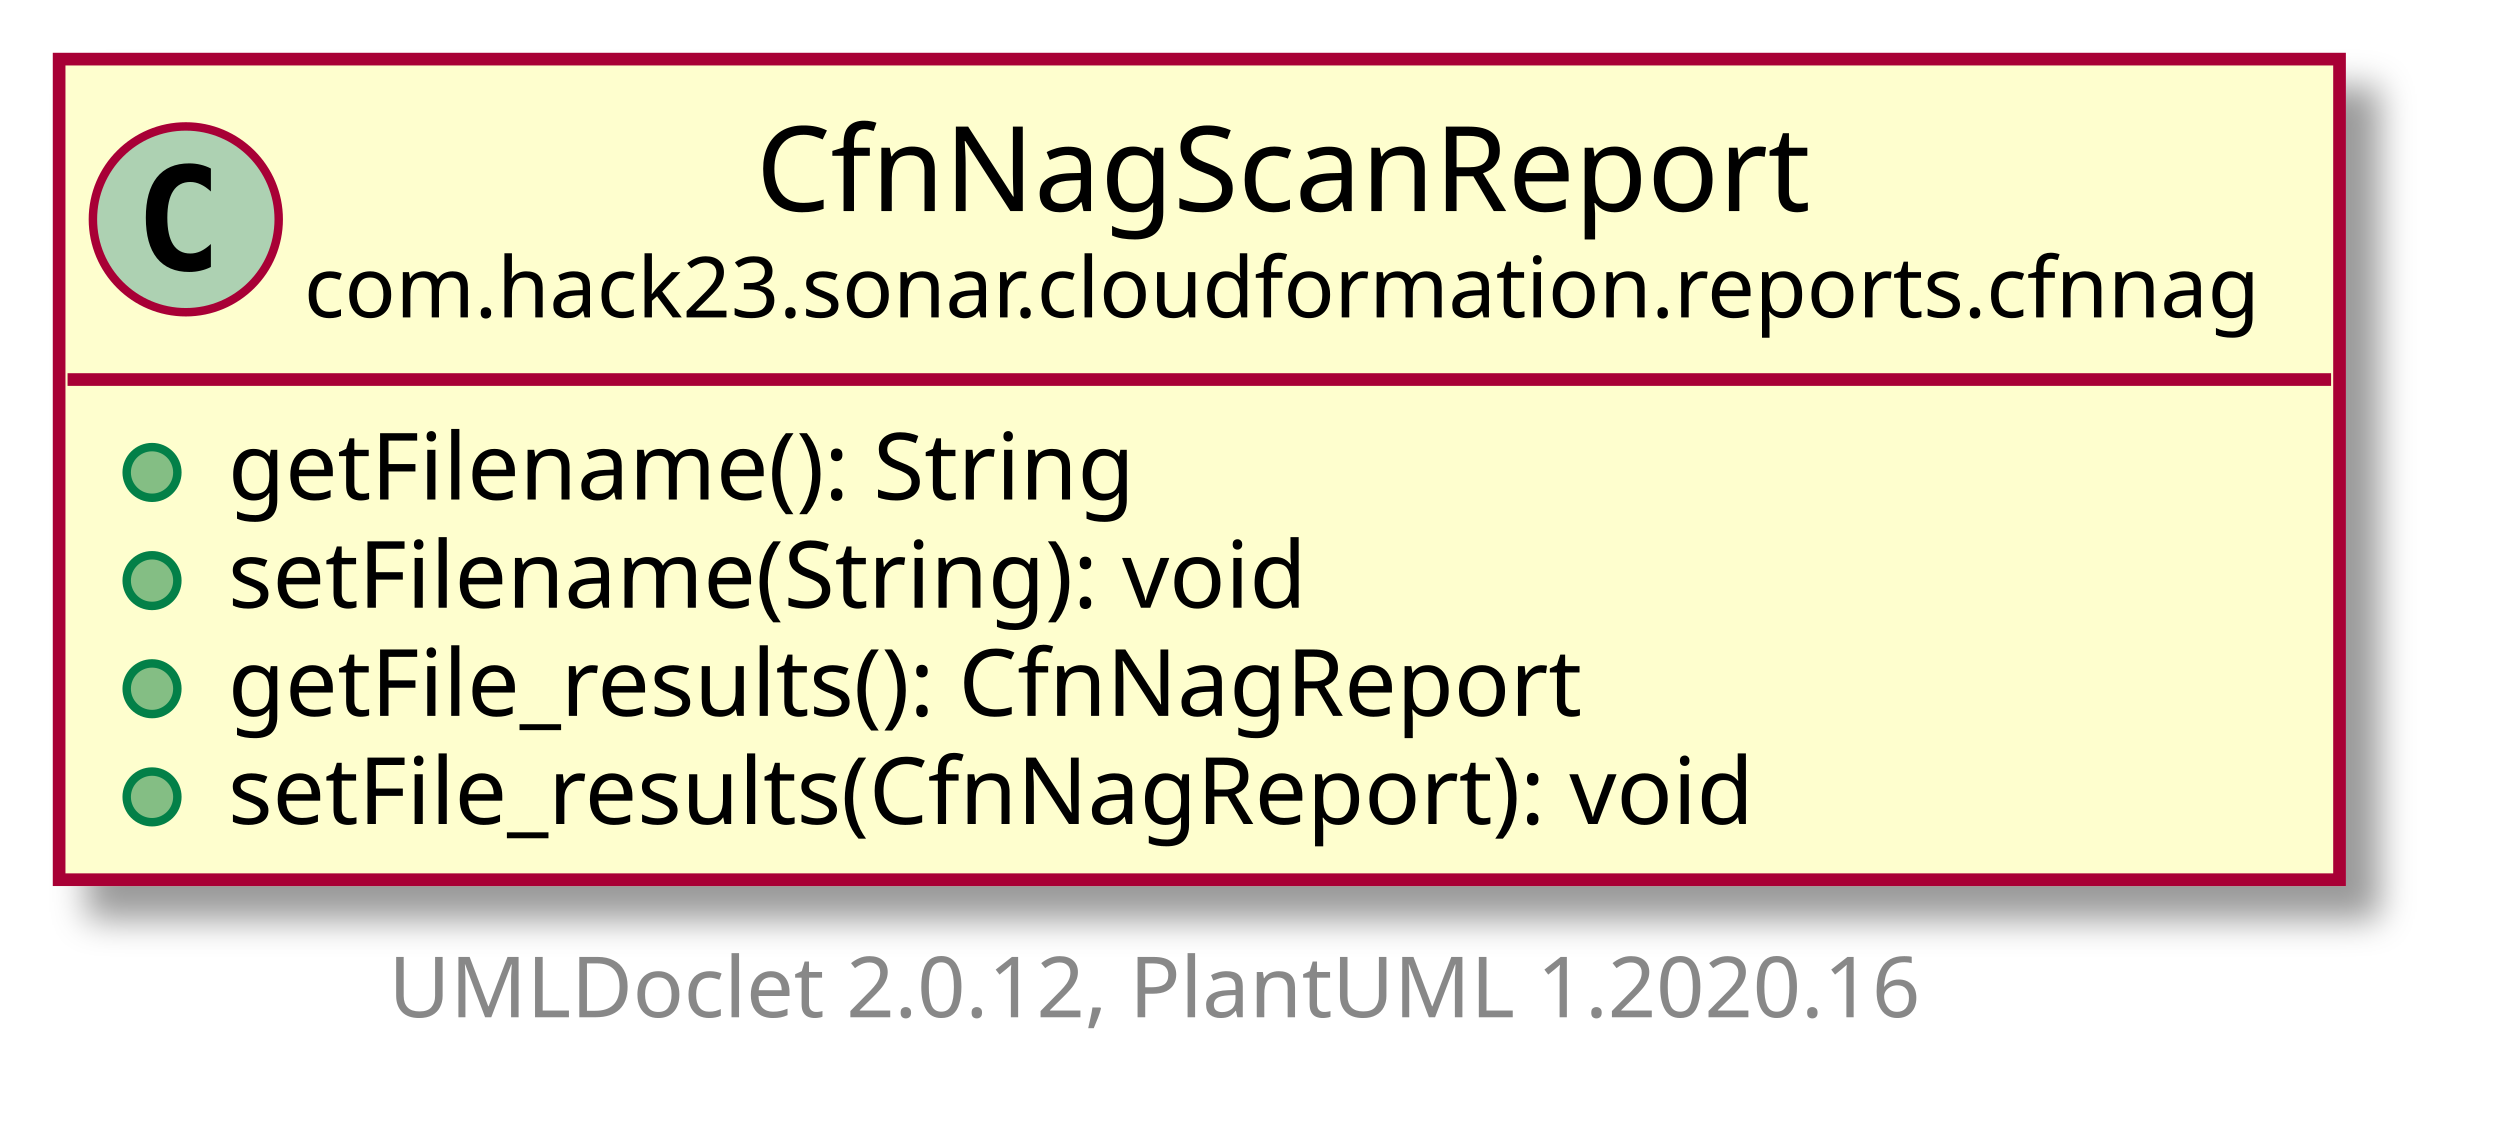
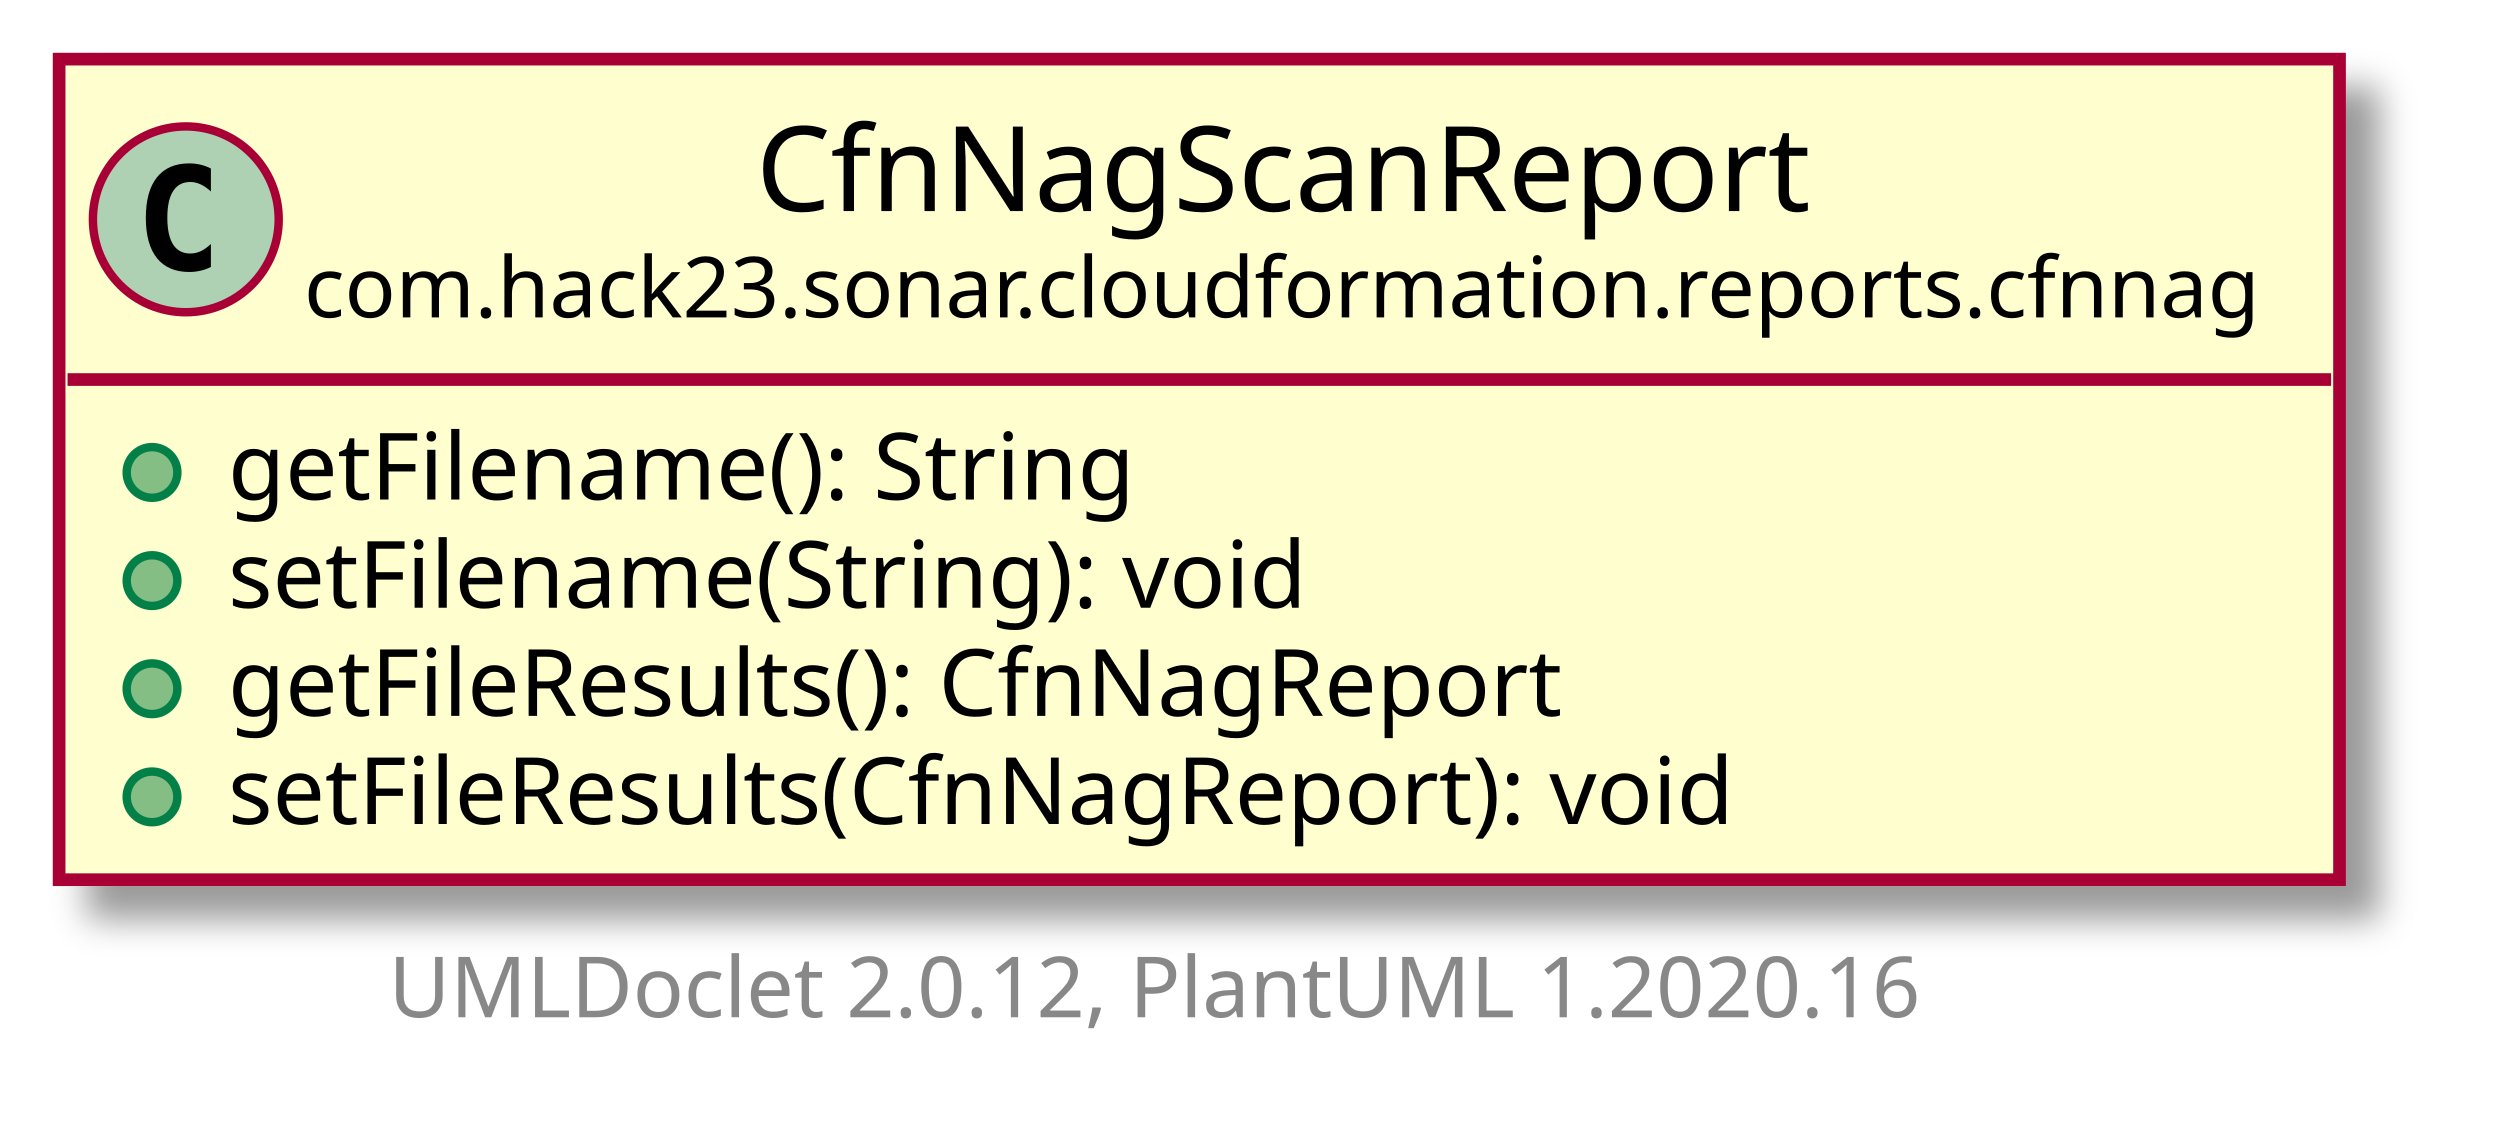
<svg xmlns="http://www.w3.org/2000/svg" xmlns:xlink="http://www.w3.org/1999/xlink" contentScriptType="application/ecmascript" contentStyleType="text/css" height="133px" preserveAspectRatio="none" style="width:296px;height:133px;" version="1.1" viewBox="0 0 296 133" width="296px" zoomAndPan="magnify">
  <defs>
-     <filter height="300%" id="f2l3e965k32ov" width="300%" x="-1" y="-1">
+     <filter height="300%" id="fn2t52jfidqbb" width="300%" x="-1" y="-1">
      <feGaussianBlur result="blurOut" stdDeviation="2.0" />
      <feColorMatrix in="blurOut" result="blurOut2" type="matrix" values="0 0 0 0 0 0 0 0 0 0 0 0 0 0 0 0 0 0 .4 0" />
      <feOffset dx="4.0" dy="4.0" in="blurOut2" result="blurOut3" />
      <feBlend in="SourceGraphic" in2="blurOut3" mode="normal" />
    </filter>
  </defs>
  <g>
    <a href="CfnNagScanReport.html" target="_top" title="CfnNagScanReport.html" xlink:actuate="onRequest" xlink:href="CfnNagScanReport.html" xlink:show="new" xlink:title="CfnNagScanReport.html" xlink:type="simple">
-       <rect codeLine="5" fill="#FEFECE" filter="url(#f2l3e965k32ov)" height="97.156" id="com.hack23.sonar.cloudformation.reports.cfnnag.CfnNagScanReport" style="stroke: #A80036; stroke-width: 1.5;" width="270" x="7" y="7" />
+       <rect codeLine="5" fill="#FEFECE" filter="url(#fn2t52jfidqbb)" height="97.156" id="com.hack23.sonar.cloudformation.reports.cfnnag.CfnNagScanReport" style="stroke: #A80036; stroke-width: 1.5;" width="270" x="7" y="7" />
      <ellipse cx="22" cy="25.969" fill="#ADD1B2" rx="11" ry="11" style="stroke: #A80036; stroke-width: 1.0;" />
      <path d="M24.969,31.609 Q24.391,31.906 23.75,32.047 Q23.109,32.203 22.406,32.203 Q19.906,32.203 18.578,30.562 Q17.266,28.906 17.266,25.781 Q17.266,22.656 18.578,21 Q19.906,19.344 22.406,19.344 Q23.109,19.344 23.75,19.5 Q24.406,19.656 24.969,19.953 L24.969,22.672 Q24.344,22.094 23.75,21.828 Q23.156,21.547 22.531,21.547 Q21.188,21.547 20.5,22.625 Q19.812,23.688 19.812,25.781 Q19.812,27.875 20.5,28.953 Q21.188,30.016 22.531,30.016 Q23.156,30.016 23.75,29.75 Q24.344,29.469 24.969,28.891 L24.969,31.609 Z " />
      <text fill="#000000" font-family="sans-serif" font-size="14" lengthAdjust="spacingAndGlyphs" textLength="131" x="89.5" y="24.995">CfnNagScanReport</text>
      <text fill="#000000" font-family="sans-serif" font-size="10" lengthAdjust="spacingAndGlyphs" textLength="238" x="36" y="37.579">com.hack23.sonar.cloudformation.reports.cfnnag</text>
      <line style="stroke: #A80036; stroke-width: 1.5;" x1="8" x2="276" y1="44.938" y2="44.938" />
      <ellipse cx="18" cy="55.938" fill="#84BE84" rx="3" ry="3" style="stroke: #038048; stroke-width: 1.0;" />
      <text fill="#000000" font-family="sans-serif" font-size="11" lengthAdjust="spacingAndGlyphs" textLength="119" x="27" y="59.148">getFilename(): String</text>
      <ellipse cx="18" cy="68.742" fill="#84BE84" rx="3" ry="3" style="stroke: #038048; stroke-width: 1.0;" />
      <text fill="#000000" font-family="sans-serif" font-size="11" lengthAdjust="spacingAndGlyphs" textLength="142" x="27" y="71.953">setFilename(String): void</text>
      <ellipse cx="18" cy="81.547" fill="#84BE84" rx="3" ry="3" style="stroke: #038048; stroke-width: 1.0;" />
-       <text fill="#000000" font-family="sans-serif" font-size="11" lengthAdjust="spacingAndGlyphs" textLength="177" x="27" y="84.757">getFile_results(): CfnNagReport</text>
+       <text fill="#000000" font-family="sans-serif" font-size="11" lengthAdjust="spacingAndGlyphs" textLength="173" x="27" y="84.757">getFileResults(): CfnNagReport</text>
      <ellipse cx="18" cy="94.352" fill="#84BE84" rx="3" ry="3" style="stroke: #038048; stroke-width: 1.0;" />
-       <text fill="#000000" font-family="sans-serif" font-size="11" lengthAdjust="spacingAndGlyphs" textLength="200" x="27" y="97.562">setFile_results(CfnNagReport): void</text>
+       <text fill="#000000" font-family="sans-serif" font-size="11" lengthAdjust="spacingAndGlyphs" textLength="196" x="27" y="97.562">setFileResults(CfnNagReport): void</text>
    </a>
    <text fill="#888888" font-family="sans-serif" font-size="10" lengthAdjust="spacingAndGlyphs" textLength="192" x="46" y="120.439">UMLDoclet 2.0.12, PlantUML 1.2020.16</text>
  </g>
</svg>
